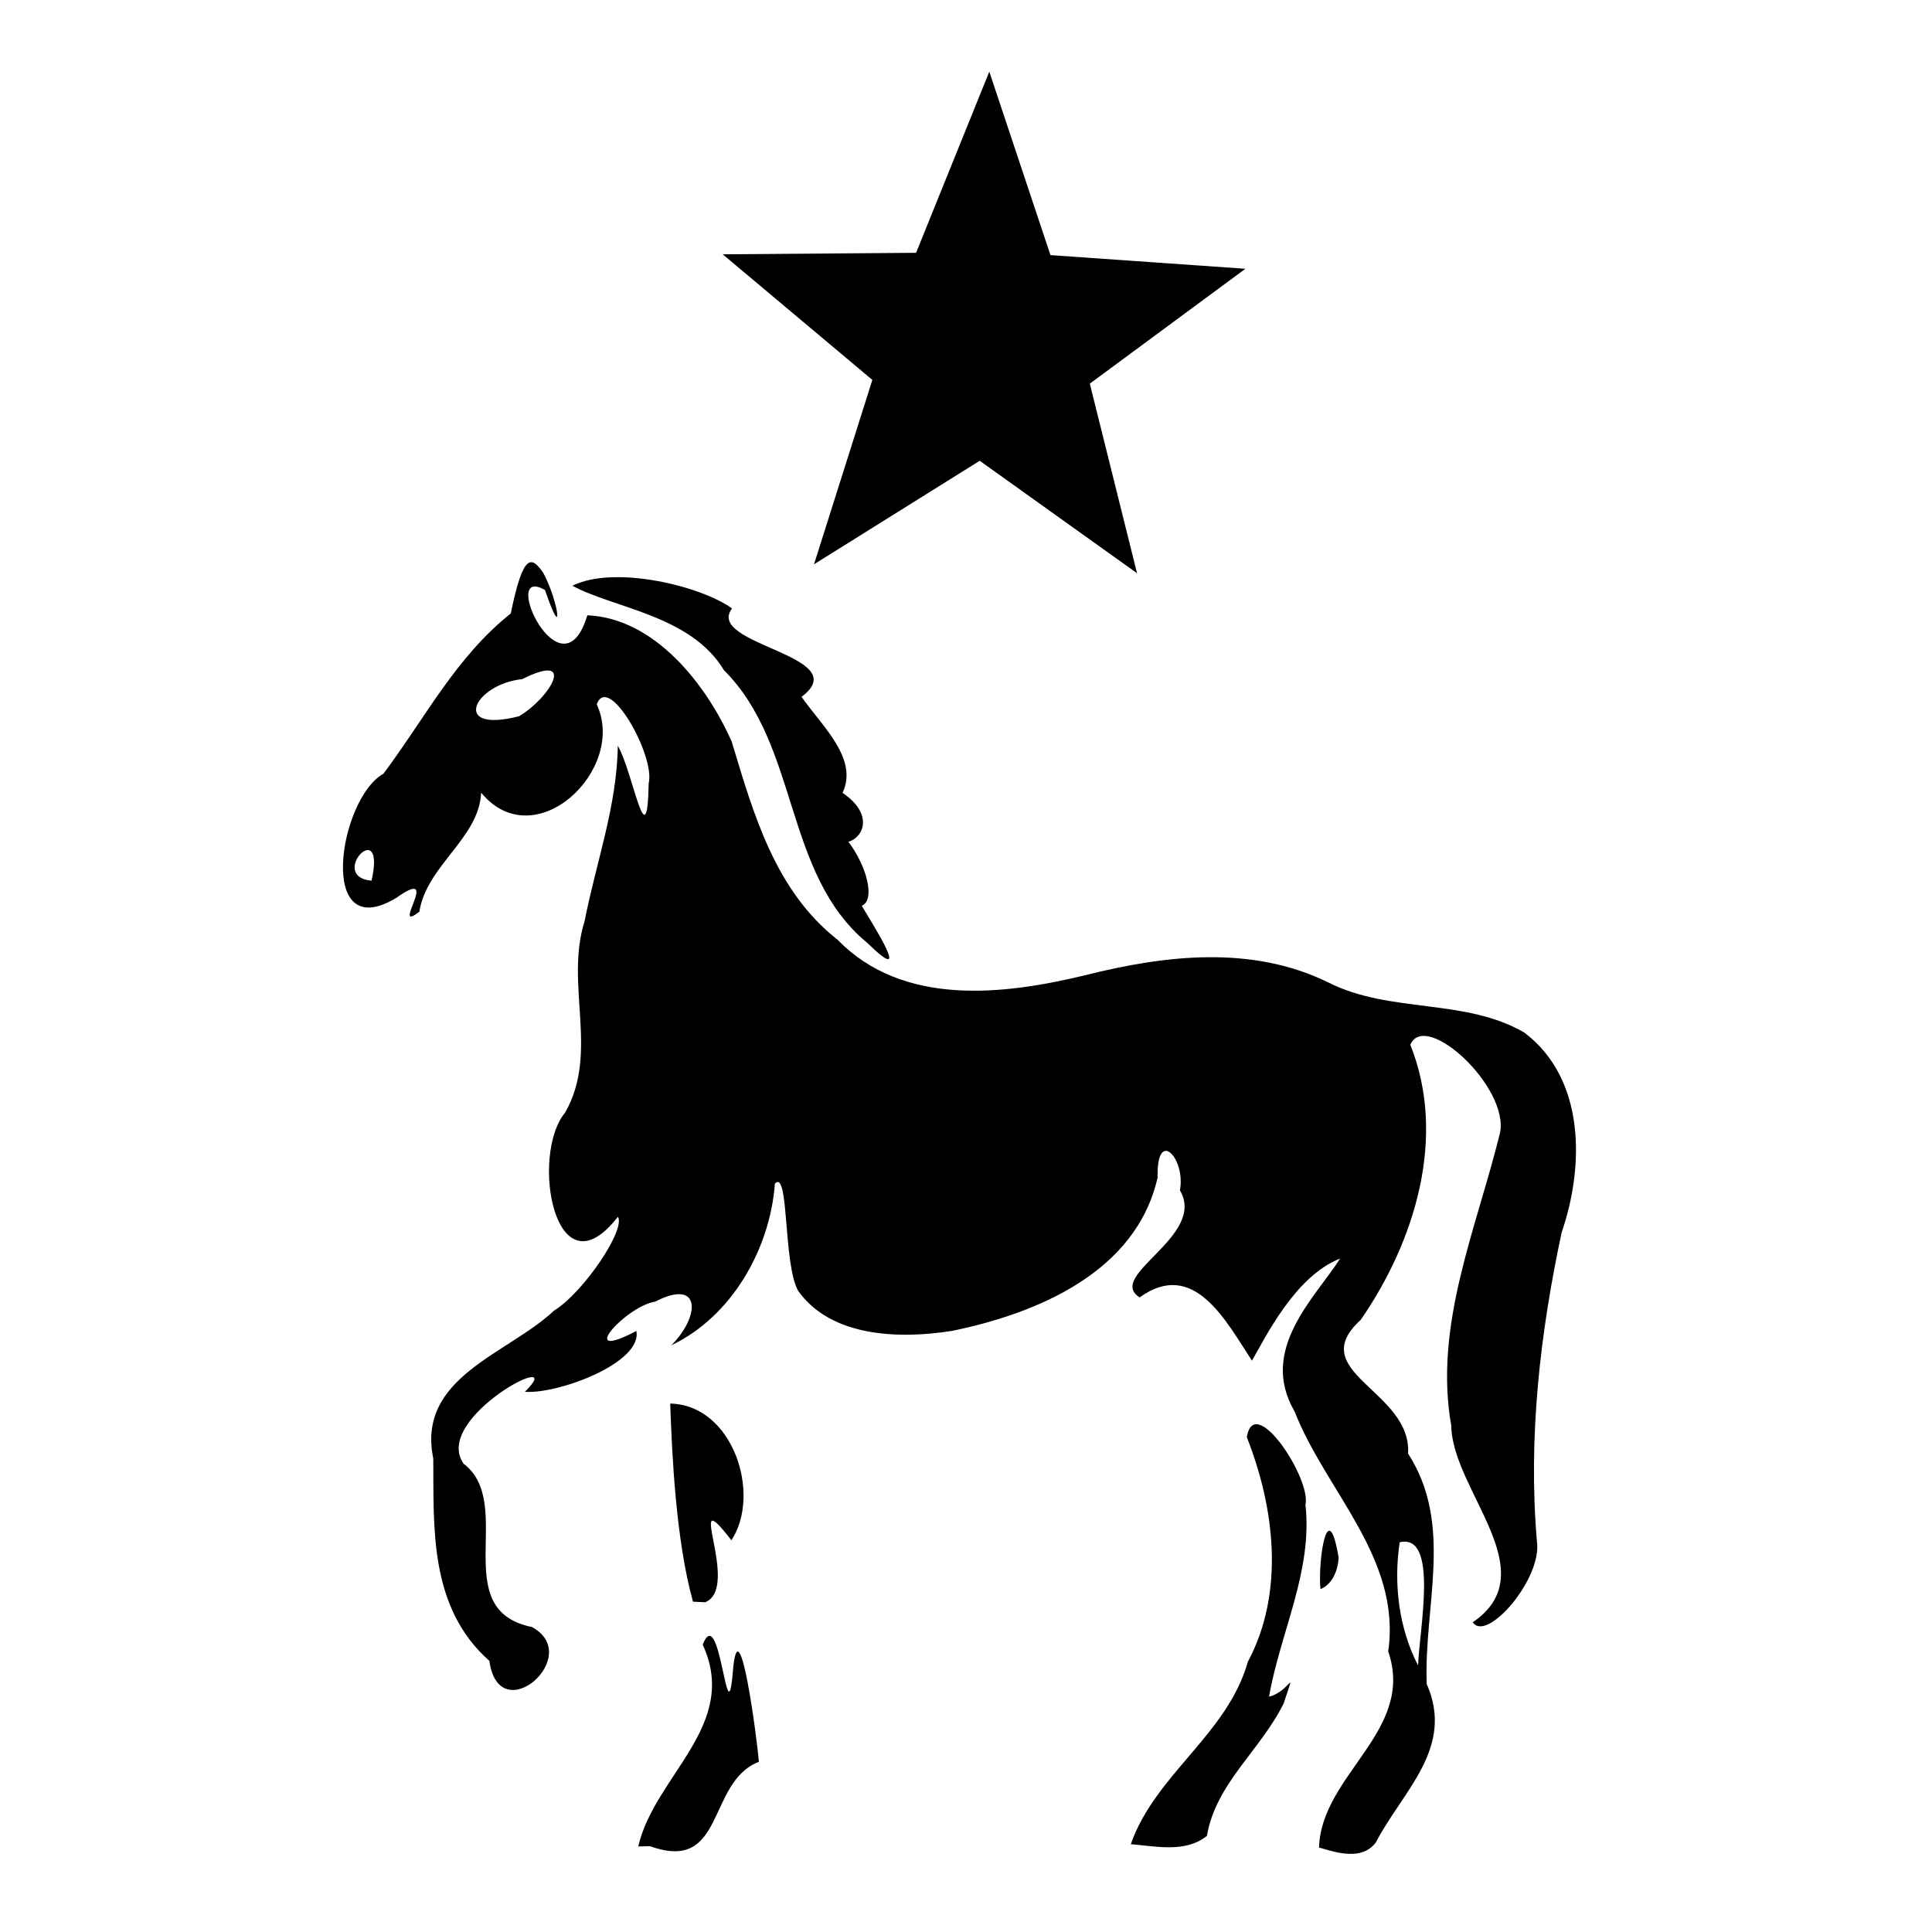
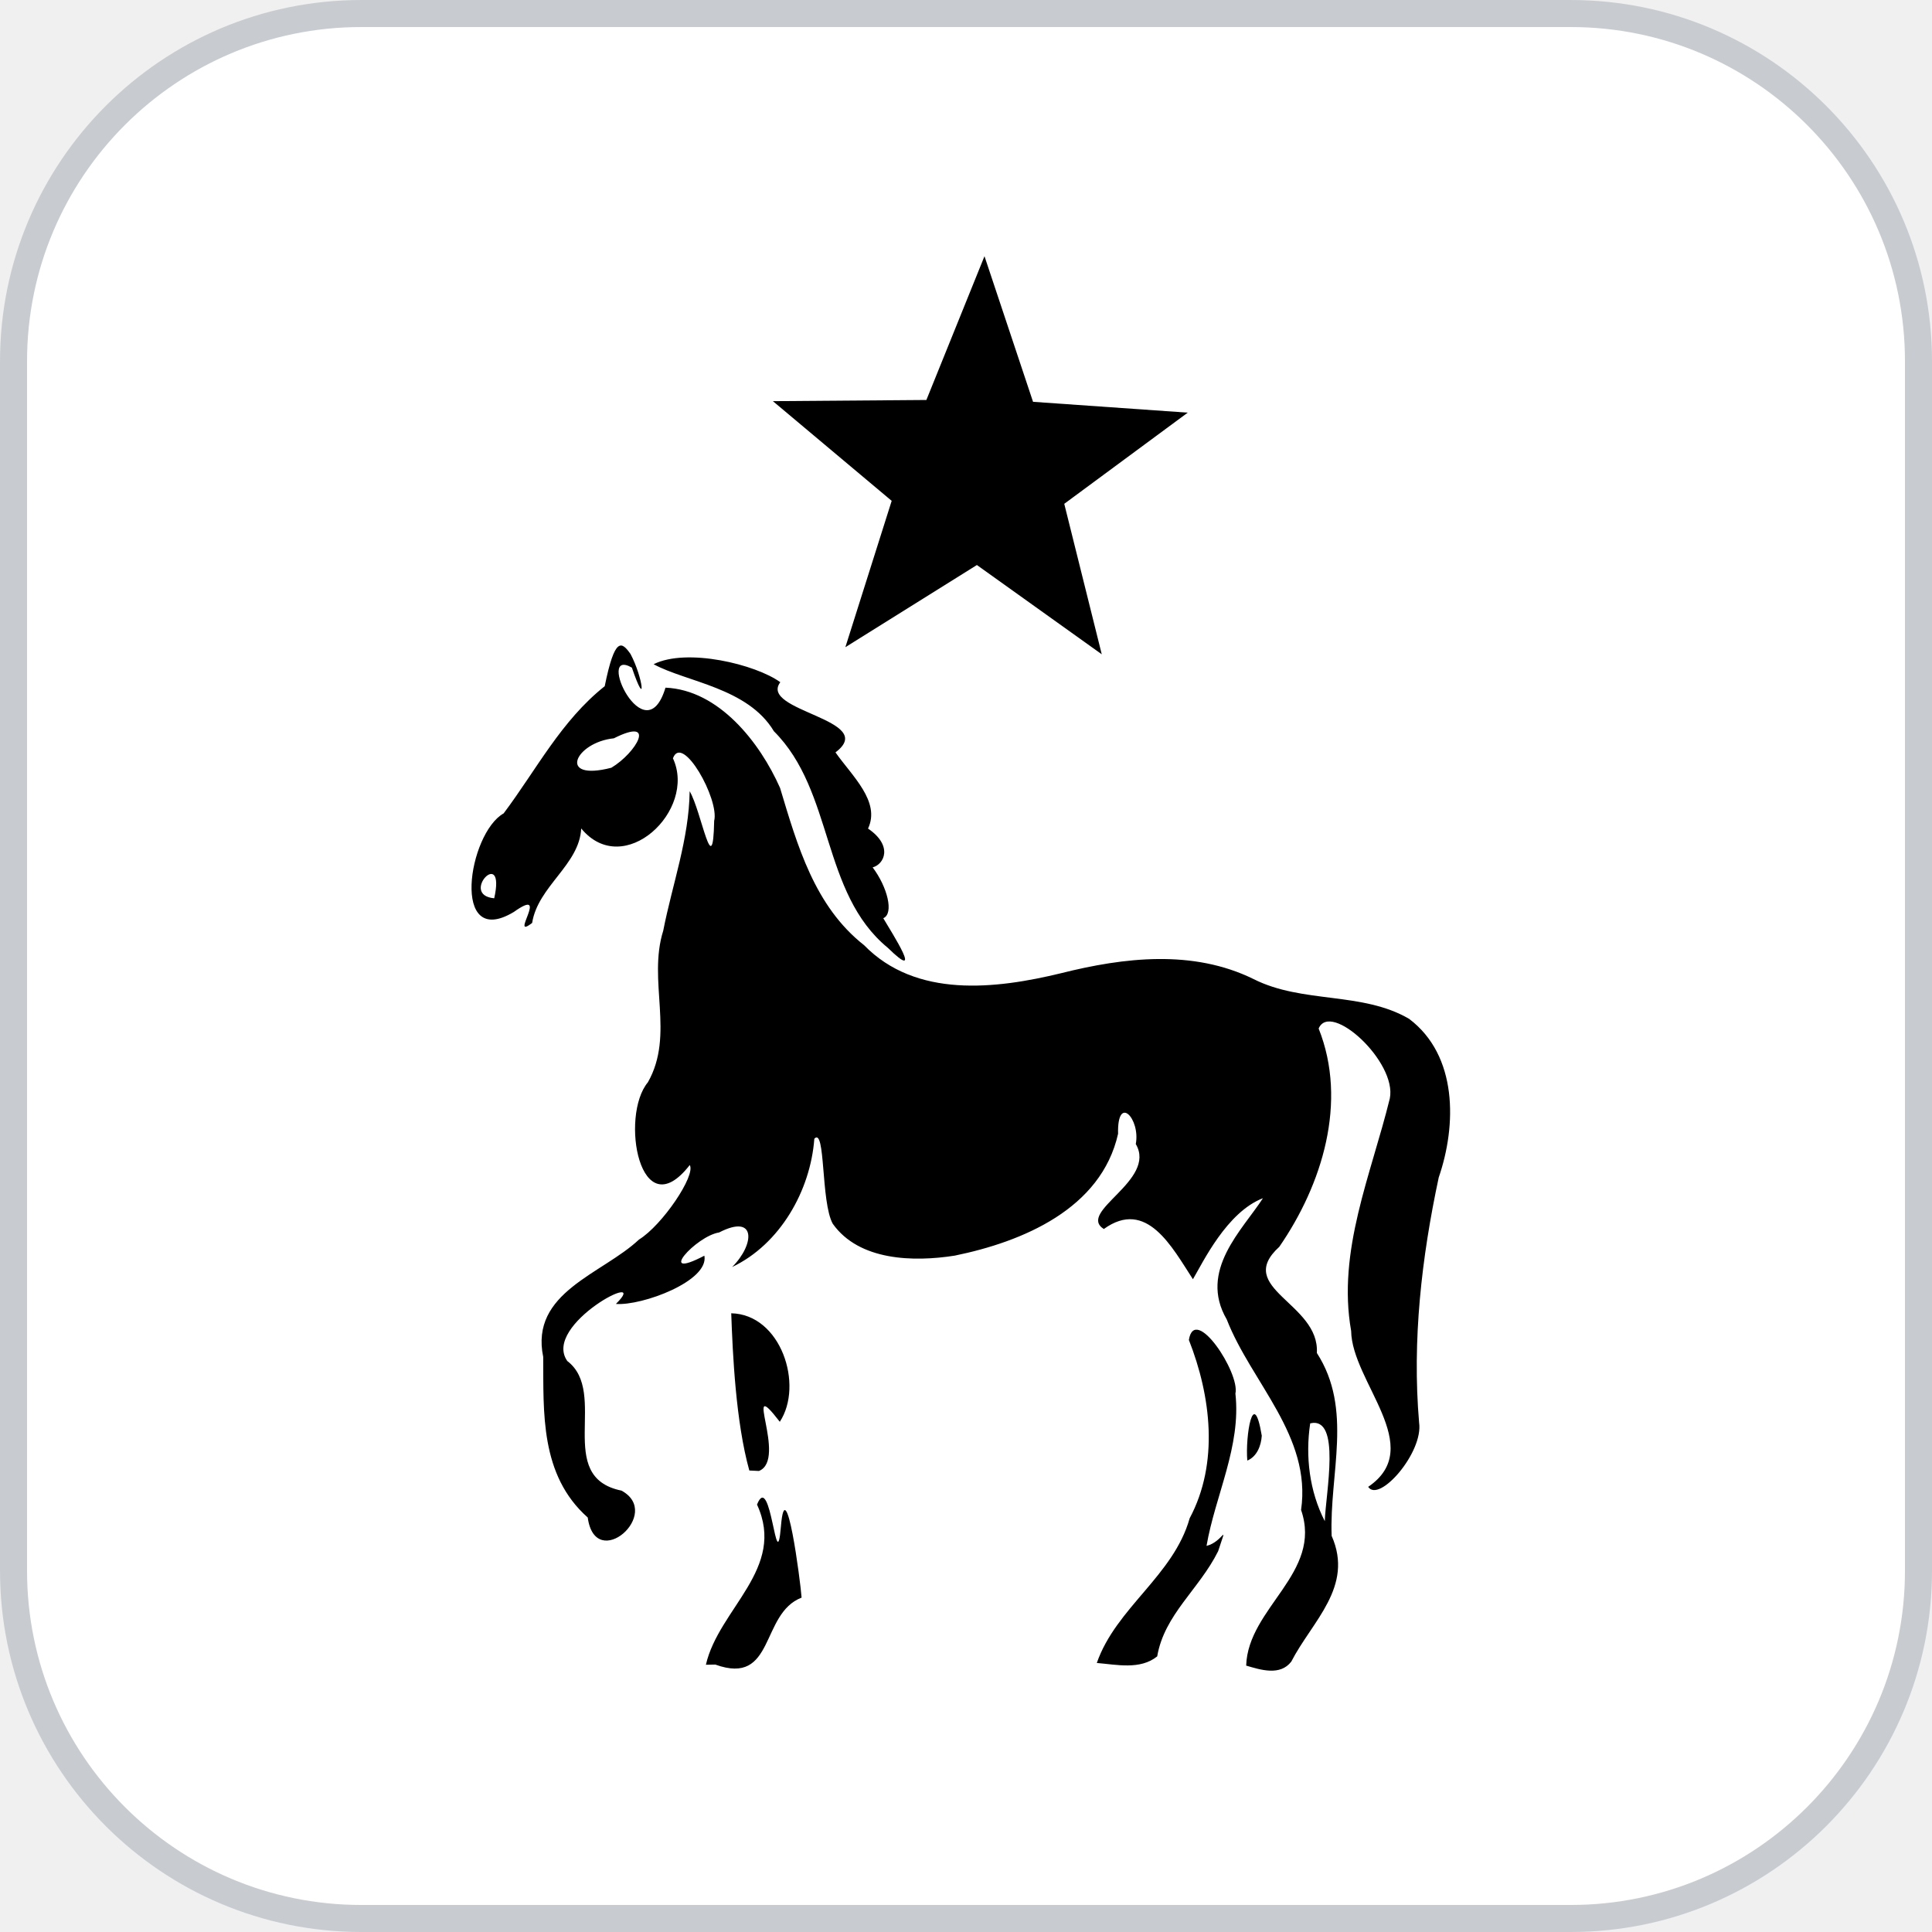
- <svg xmlns="http://www.w3.org/2000/svg" viewBox="80.298 37.728 130 130">
-   <rect x="80.298" y="37.728" width="130.0" height="130.0" fill="#ffffff" />
+ <svg xmlns="http://www.w3.org/2000/svg" viewBox="63.398 20.828 163.800 163.800">
+   <rect x="64.545" y="21.975" width="161.507" height="161.507" rx="29.484" fill="#ffffff" stroke="#c8ccd1" stroke-width="2.293" />
  <g id="m" transform="translate(0.1347444,0.1298389)">
    <path style="fill:#000000;stroke:none" d="m 168.917,161.911 c 0.156,-4.92 6.498,-7.852 4.655,-13.196 0.902,-6.263 -4.212,-10.792 -6.302,-16.151 -2.415,-4.141 1.337,-7.595 3.069,-10.279 -3.061,1.179 -5.082,5.424 -5.936,6.869 -1.767,-2.706 -3.922,-6.875 -7.555,-4.257 -2.316,-1.47 4.534,-4.109 2.71,-7.205 0.405,-2.141 -1.586,-4.274 -1.501,-0.869 -1.428,6.363 -8.087,9.152 -13.851,10.331 -3.501,0.55 -8.108,0.44 -10.339,-2.702 -1.022,-1.844 -0.599,-8.234 -1.563,-7.209 -0.325,4.399 -2.907,8.947 -6.969,10.877 1.915,-1.904 2.074,-4.567 -1.102,-2.931 -1.965,0.303 -5.419,4.156 -1.251,1.969 0.417,2.153 -5.295,4.263 -7.501,4.091 3.133,-3.08 -6.31,1.738 -4.121,4.84 3.543,2.7 -1.134,9.824 4.593,10.987 3.562,1.929 -2.214,7.007 -2.86,2.281 -4.067,-3.607 -3.739,-8.947 -3.775,-13.616 -1.135,-5.487 5.001,-7.016 8.119,-9.949 1.974,-1.21 4.839,-5.454 4.305,-6.319 -4.236,5.448 -5.939,-4.156 -3.549,-7.015 2.301,-4.06 -0.039,-8.583 1.302,-12.858 0.769,-3.933 2.187,-7.774 2.239,-11.821 1.02,1.739 1.976,7.822 2.078,2.517 0.459,-1.815 -2.701,-7.461 -3.495,-5.307 2.047,4.41 -4.18,10.319 -7.778,5.947 -0.142,3.076 -3.667,4.892 -4.159,8.01 -2.02,1.567 1.61,-3.177 -1.559,-0.926 -5.379,3.232 -3.873,-6.664 -0.856,-8.362 2.811,-3.754 4.865,-7.834 8.568,-10.783 0.853,-4.195 1.426,-3.816 2.191,-2.723 1.061,2.002 1.383,4.873 0.111,1.149 -3.142,-1.808 1.112,7.454 2.85,1.699 4.513,0.191 7.997,4.623 9.715,8.504 1.466,4.871 2.92,10.029 7.123,13.33 4.401,4.51 11.141,3.724 16.694,2.377 5.353,-1.344 11.186,-2.03 16.322,0.493 4.164,2.104 9.212,1.046 13.193,3.375 4.119,3.107 4.041,9.002 2.51,13.449 -1.455,6.807 -2.259,13.814 -1.664,20.773 0.38,2.539 -3.392,6.857 -4.316,5.456 4.974,-3.377 -1.386,-8.89 -1.445,-13.218 -1.201,-6.777 1.7,-13.27 3.277,-19.706 0.637,-3.09 -5.038,-8.3 -6.032,-5.933 2.481,6.221 0.3,13.24 -3.337,18.506 -3.87,3.525 3.438,4.762 3.184,8.999 3.089,4.787 1.052,10.211 1.255,15.507 1.909,4.322 -1.659,7.236 -3.424,10.664 -0.944,1.228 -2.597,0.698 -3.825,0.336 z m 6.666,-12.244 c 0.067,-2.324 1.416,-8.919 -1.238,-8.293 -0.419,2.798 -0.064,5.762 1.238,8.293 z M 105.164,96.857 c 1.011,-4.5 -3.014,-0.269 0,0 z m 9.933,-11.068 c 2.123,-1.272 3.898,-4.352 0.211,-2.495 -3.283,0.34 -4.849,3.692 -0.211,2.495 z m 8.014,76.051 c 1.091,-4.767 6.843,-8.149 4.334,-13.58 1.184,-2.96 1.64,6.48 2.026,1.862 0.403,-4.908 1.651,4.597 1.754,6.026 -3.525,1.36 -2.225,7.515 -7.316,5.677 z m 33.142,-0.15 c 1.633,-4.69 6.507,-7.399 7.874,-12.272 2.497,-4.675 1.809,-10.353 -0.068,-15.115 0.493,-3.064 4.35,2.794 3.946,4.547 0.498,4.472 -1.715,8.642 -2.449,12.912 1.418,-0.338 1.843,-2.181 0.983,0.455 -1.612,3.235 -4.556,5.358 -5.165,8.913 -1.44,1.161 -3.445,0.698 -5.12,0.559 z m -29.461,-16.319 c -1.153,-4.148 -1.41,-9.893 -1.533,-13.329 4.222,0.086 6.162,6.091 4.118,9.199 -3.307,-4.296 0.703,3.186 -1.769,4.17 z m 42.222,-0.842 c -0.185,-2.014 0.509,-6.411 1.226,-2.106 -0.055,0.824 -0.395,1.76 -1.226,2.106 z m -30.482,-43.475 c -5.672,-4.668 -4.543,-13.258 -9.657,-18.362 -2.214,-3.693 -7.421,-4.168 -10.196,-5.68 2.826,-1.409 8.657,0.016 10.741,1.526 -1.86,2.46 8.386,3.167 4.677,5.949 1.412,2.009 3.838,4.165 2.761,6.459 2.152,1.47 1.365,3.037 0.39,3.291 1.257,1.661 1.824,3.928 0.901,4.309 0.789,1.339 3.505,5.558 0.383,2.507 z" id="path878" />
    <path style="fill:#000000;stroke:none" id="path1308" d="m 439.722,374.313 -32.871,23.039 8.833,39.581 -32.069,-24.143 -34.915,20.632 13.051,-37.96 -30.412,-26.83 40.135,0.682 16.119,-37.214 11.754,38.382 z" transform="matrix(0.3240937,-0.00799788,0.00799788,0.3240937,18.45818,-62.11196)" />
  </g>
</svg>
